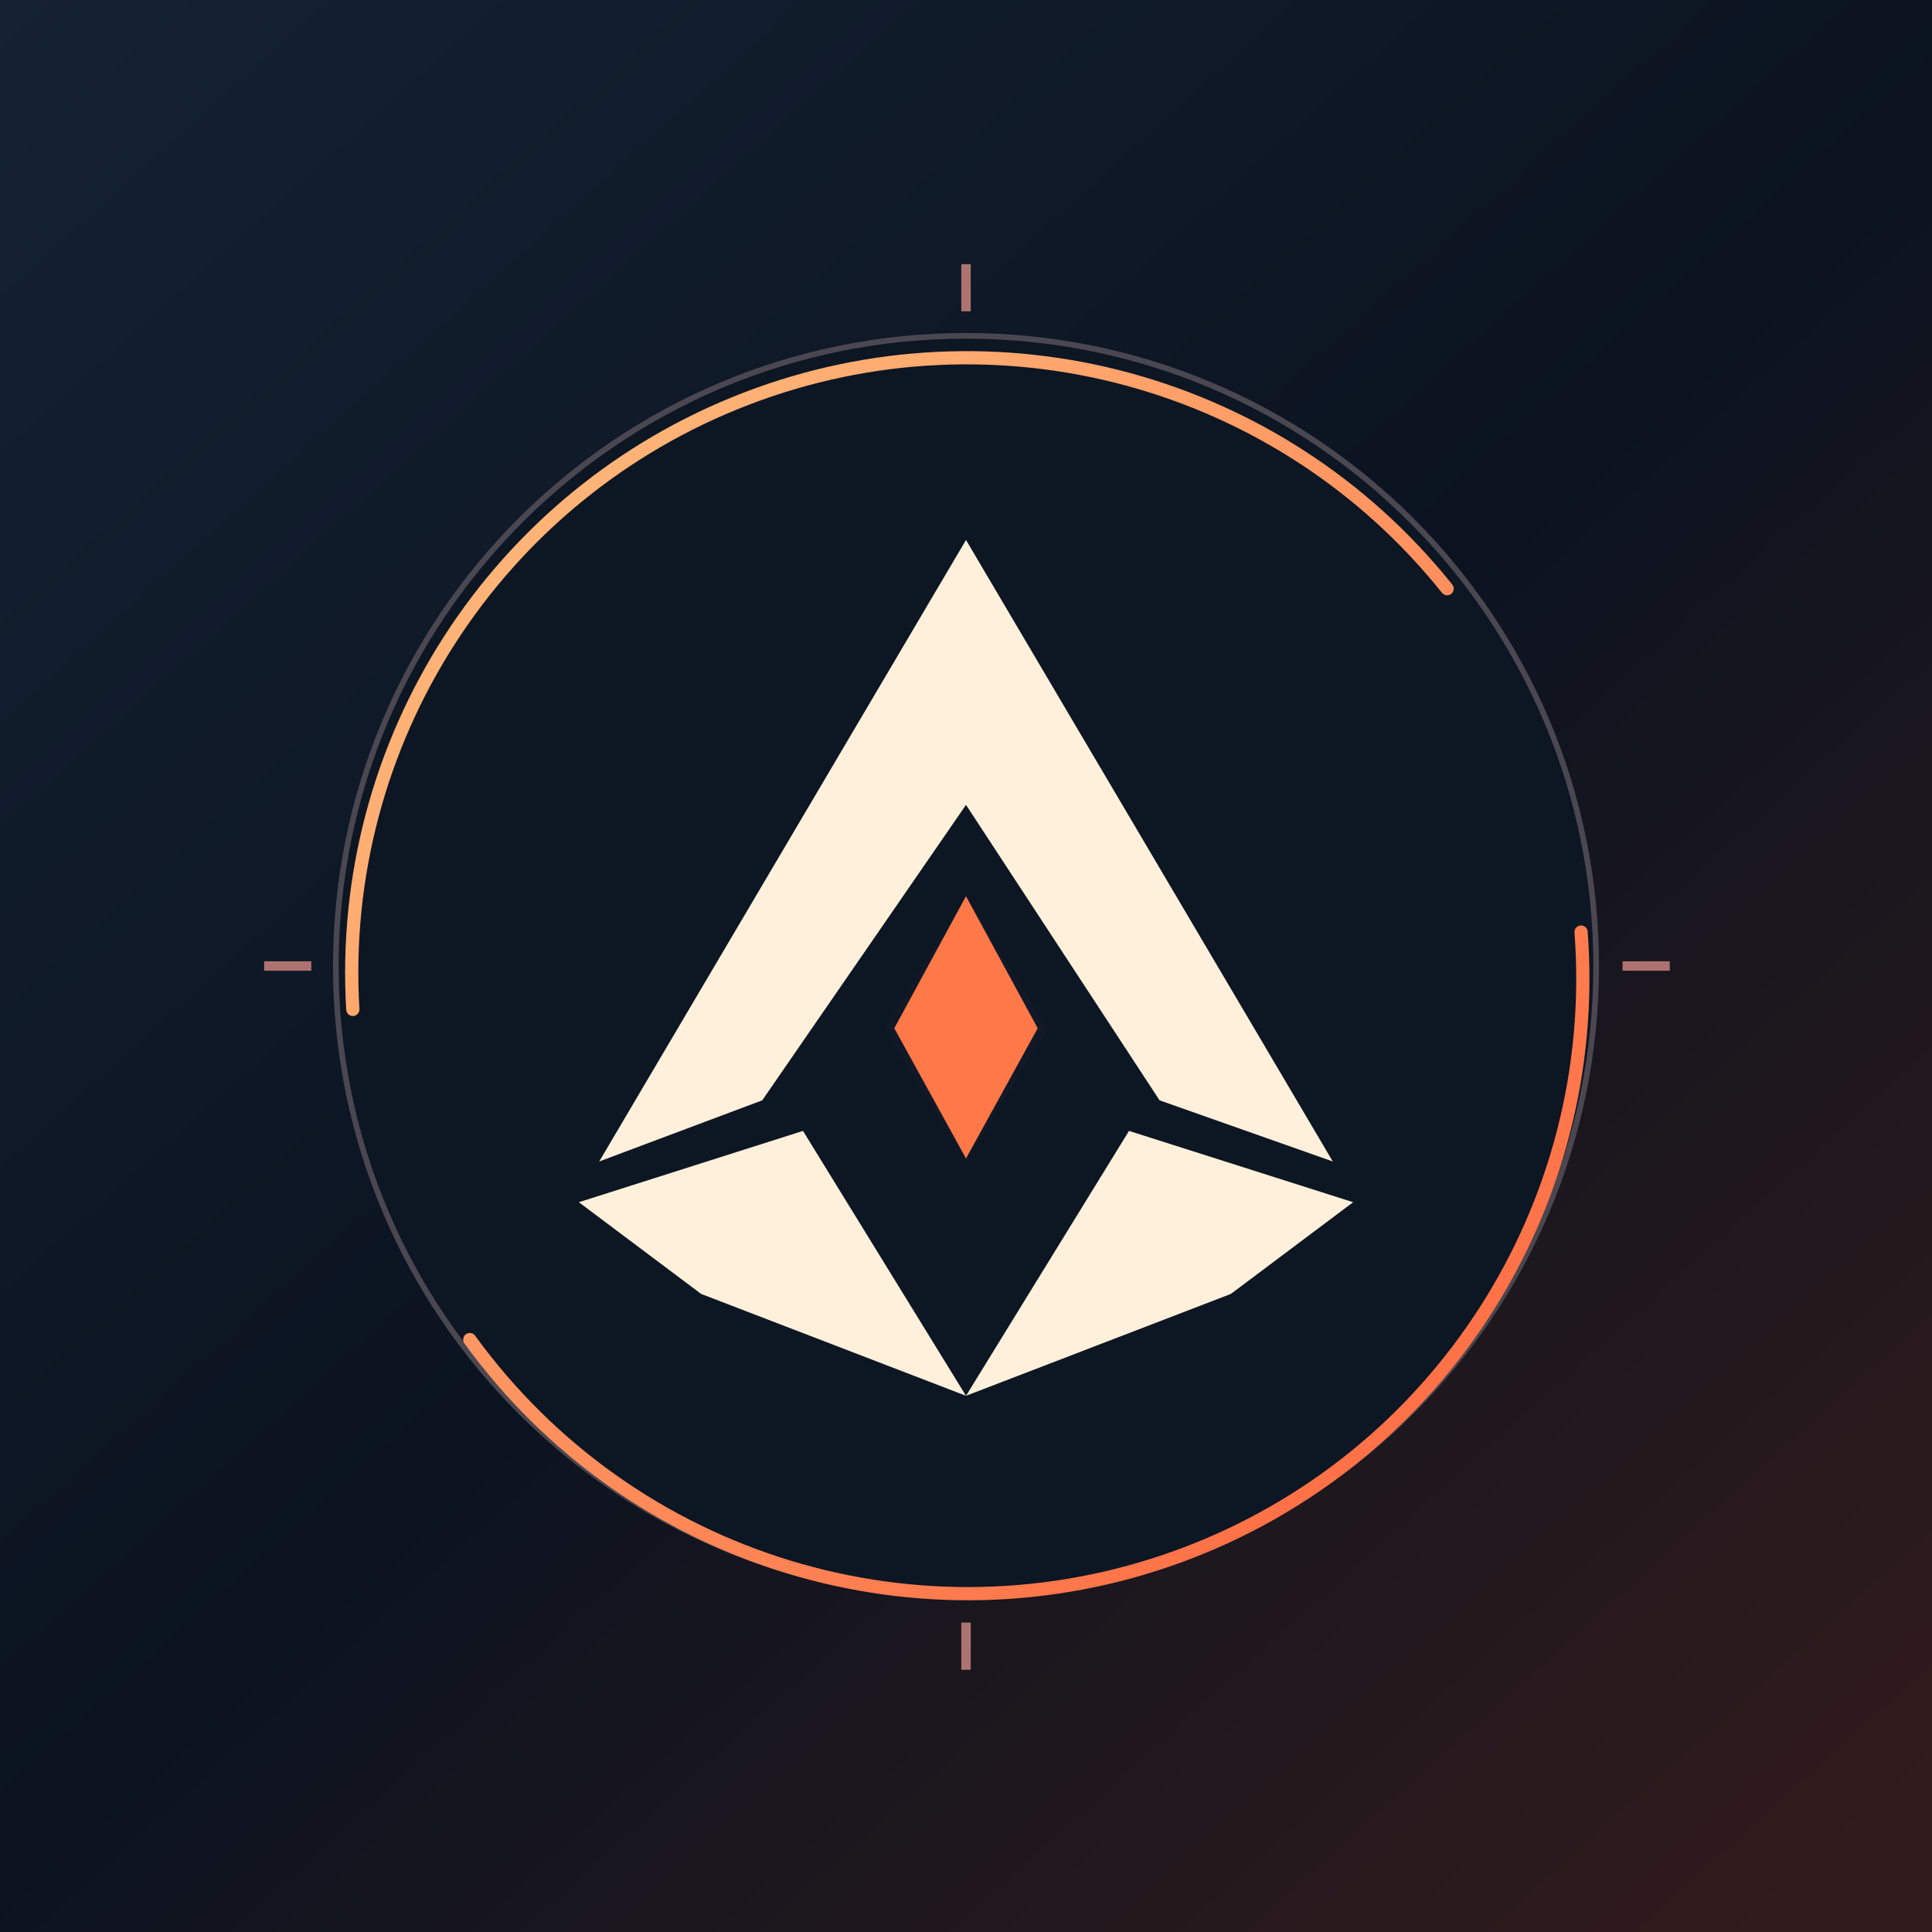
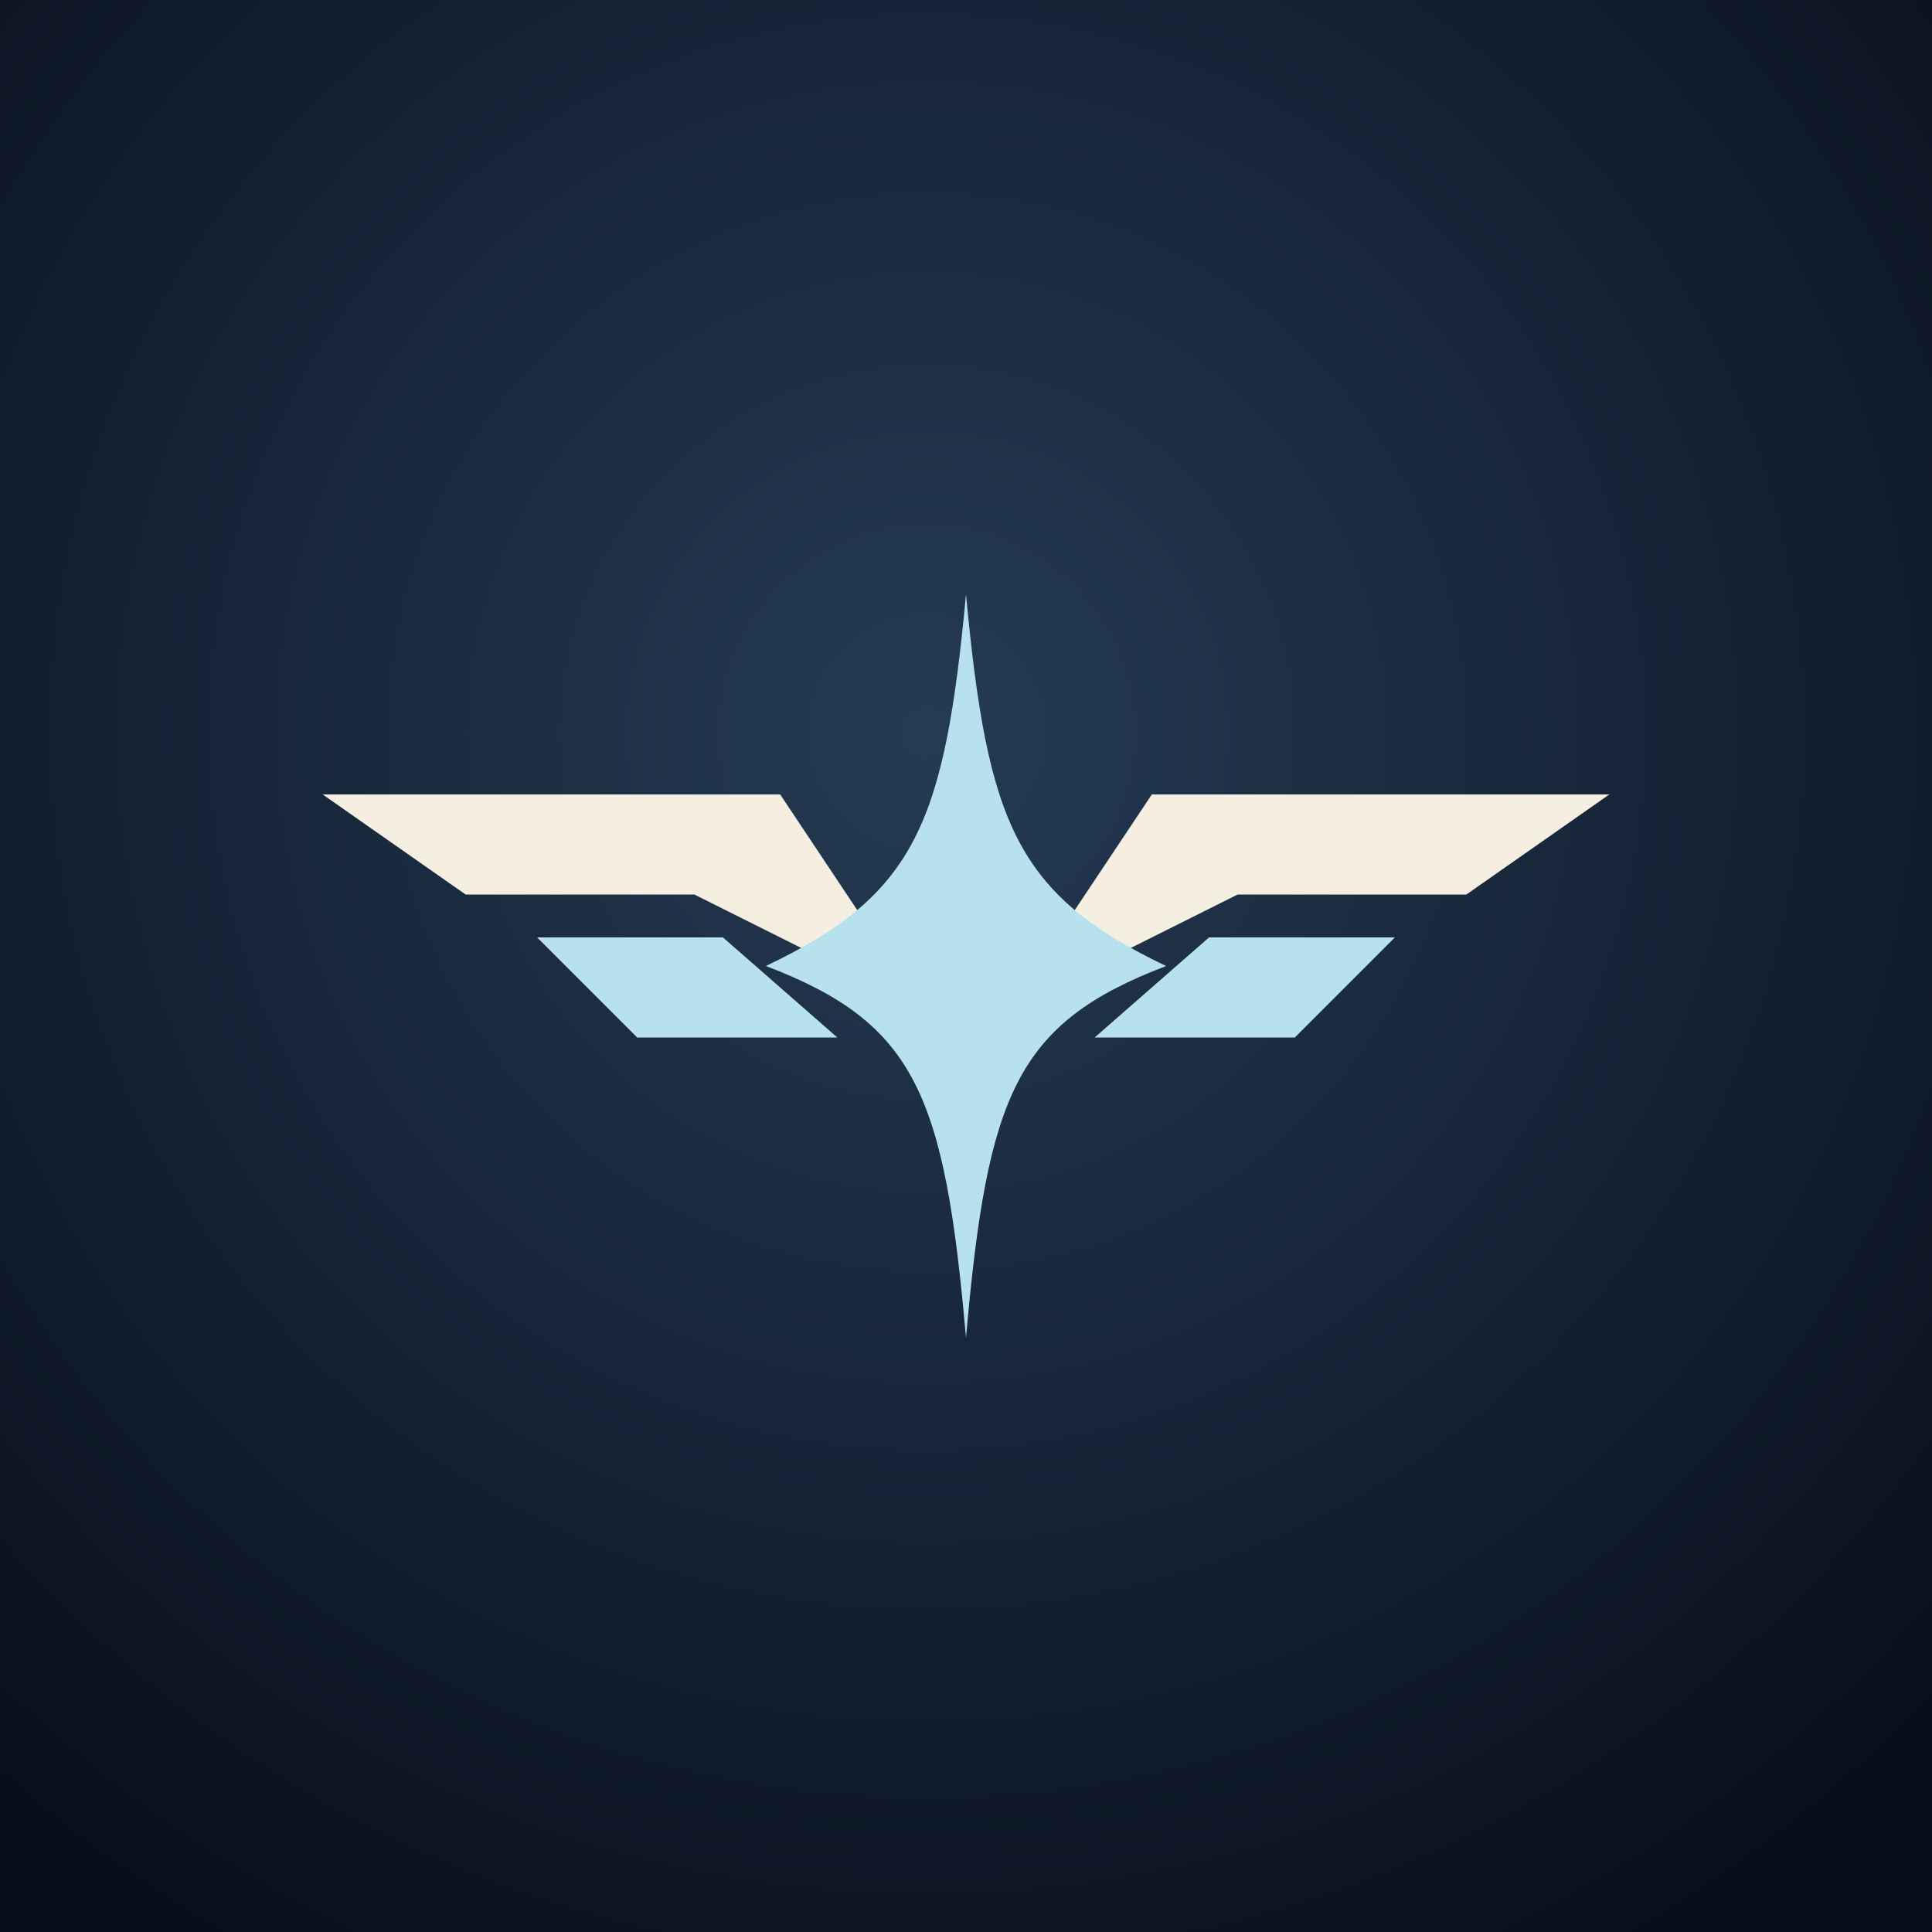
- <svg xmlns="http://www.w3.org/2000/svg" viewBox="0 0 1024 1024">
+ <svg xmlns="http://www.w3.org/2000/svg" viewBox="0 0 100 100" role="img" aria-label="Stellar Rebels icon">
  <defs>
-     <linearGradient id="field" x2=".9" y2="1">
-       <stop stop-color="#152233" />
-       <stop offset=".53" stop-color="#0b1320" />
-       <stop offset="1" stop-color="#311b1c" />
-     </linearGradient>
-     <linearGradient id="ember" x2="1" y2="1">
-       <stop stop-color="#ffc180" />
-       <stop offset="1" stop-color="#ff633d" />
-     </linearGradient>
+     <radialGradient id="space" cx=".48" cy=".38" r=".72">
+       <stop stop-color="#253b54" />
+       <stop offset="1" stop-color="#080f1c" />
+     </radialGradient>
  </defs>
-   <path fill="url(#field)" d="M0 0h1024v1024H0z" />
-   <circle cx="512" cy="512" r="334" fill="#0d1623" stroke="#4b4750" stroke-width="3" />
-   <path d="M187 535a326 326 0 0 1 580-223M838 494a326 326 0 0 1-589 216" fill="none" stroke="url(#ember)" stroke-width="7" stroke-linecap="round" />
-   <g transform="translate(242 243) scale(5.4)">
-     <path fill="#fff0db" d="M50 8 86 69 69 63 50 34 30 63 14 69Z M12 73 34 66 50 92 24 82Z M88 73 66 66 50 92 76 82Z" />
-     <path fill="#111927" d="M50 43 58 56 50 69 42 56Z" />
+   <rect width="100" height="100" fill="url(#space)" />
+   <g transform="translate(13 13) scale(.74)">
+     <path fill="#f5efe2" d="M5 38h32l10 15-16-8H15zm90 0H63L53 53l16-8h16z" />
+     <path fill="#b7e1ed" d="M50 24c1.5 16 3.5 21 14 26-10.5 4-12.5 9-14 26-1.5-17-3.5-22-14-26 10.5-5 12.5-10 14-26ZM20 48h13l8 7H27zm60 0H67l-8 7h14z" />
  </g>
-   <path fill="#ff7848" d="M512 475l38 70-38 69-38-69z" />
-   <path d="M512 140v25m0 695v25M140 512h25m695 0h25" fill="none" stroke="#ae7370" stroke-width="5" />
</svg>
